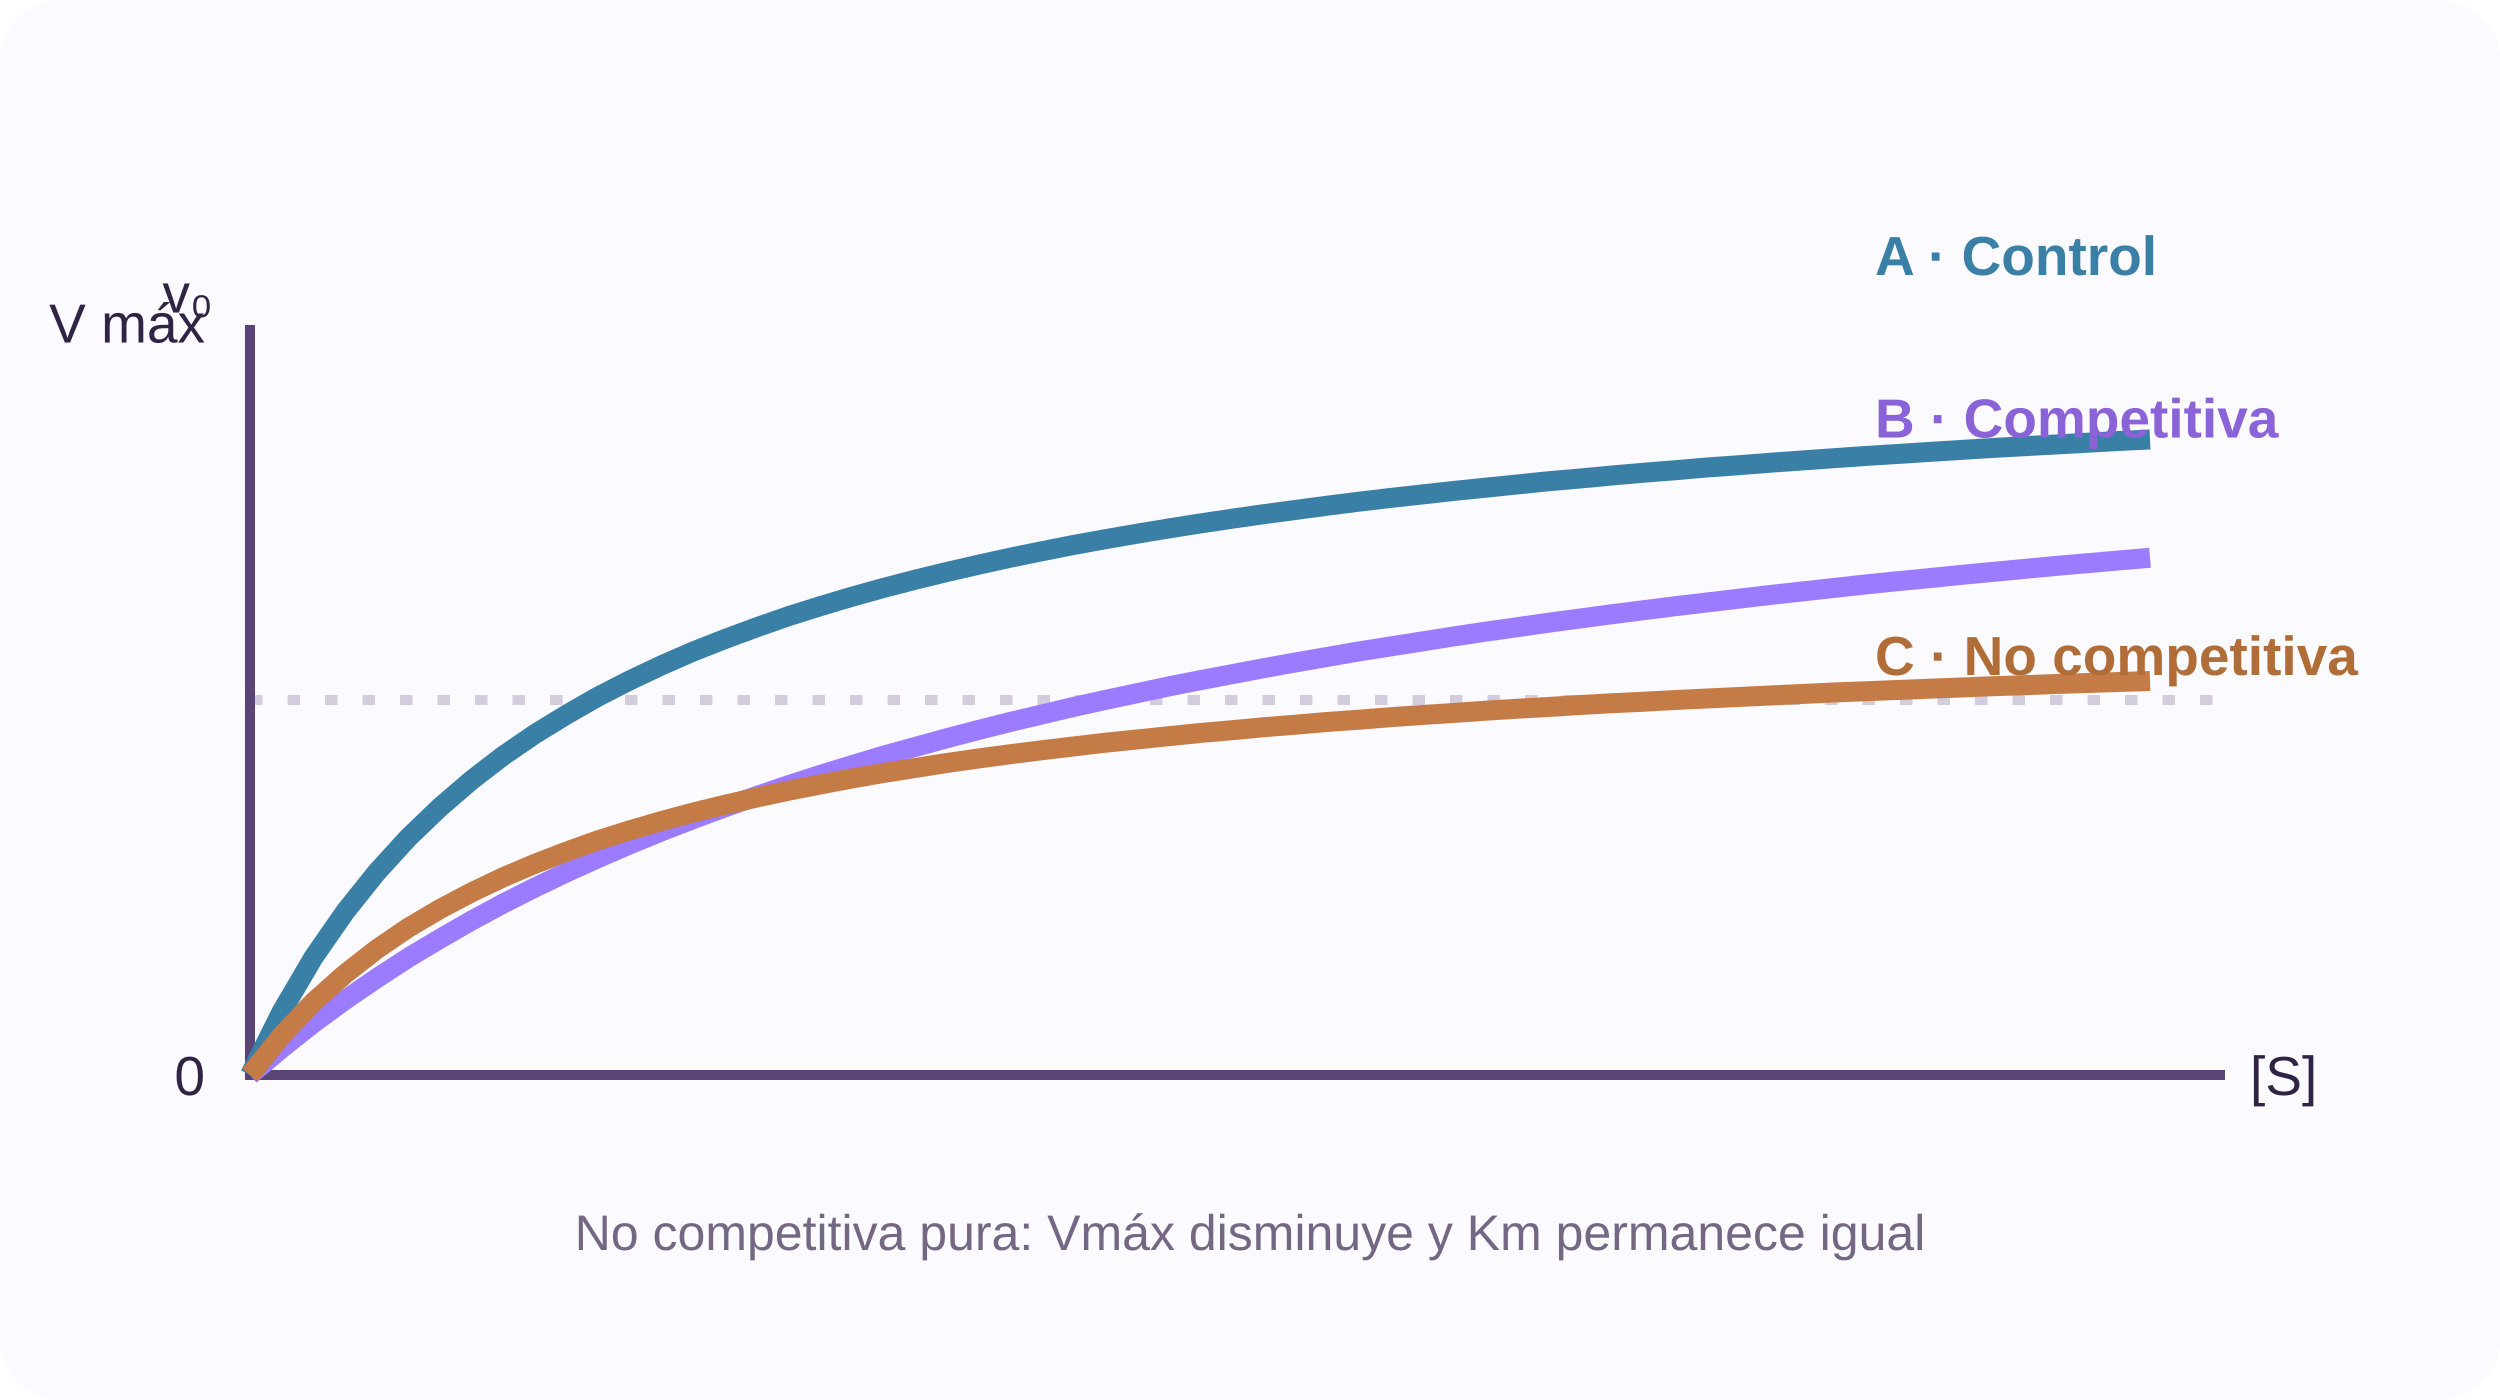
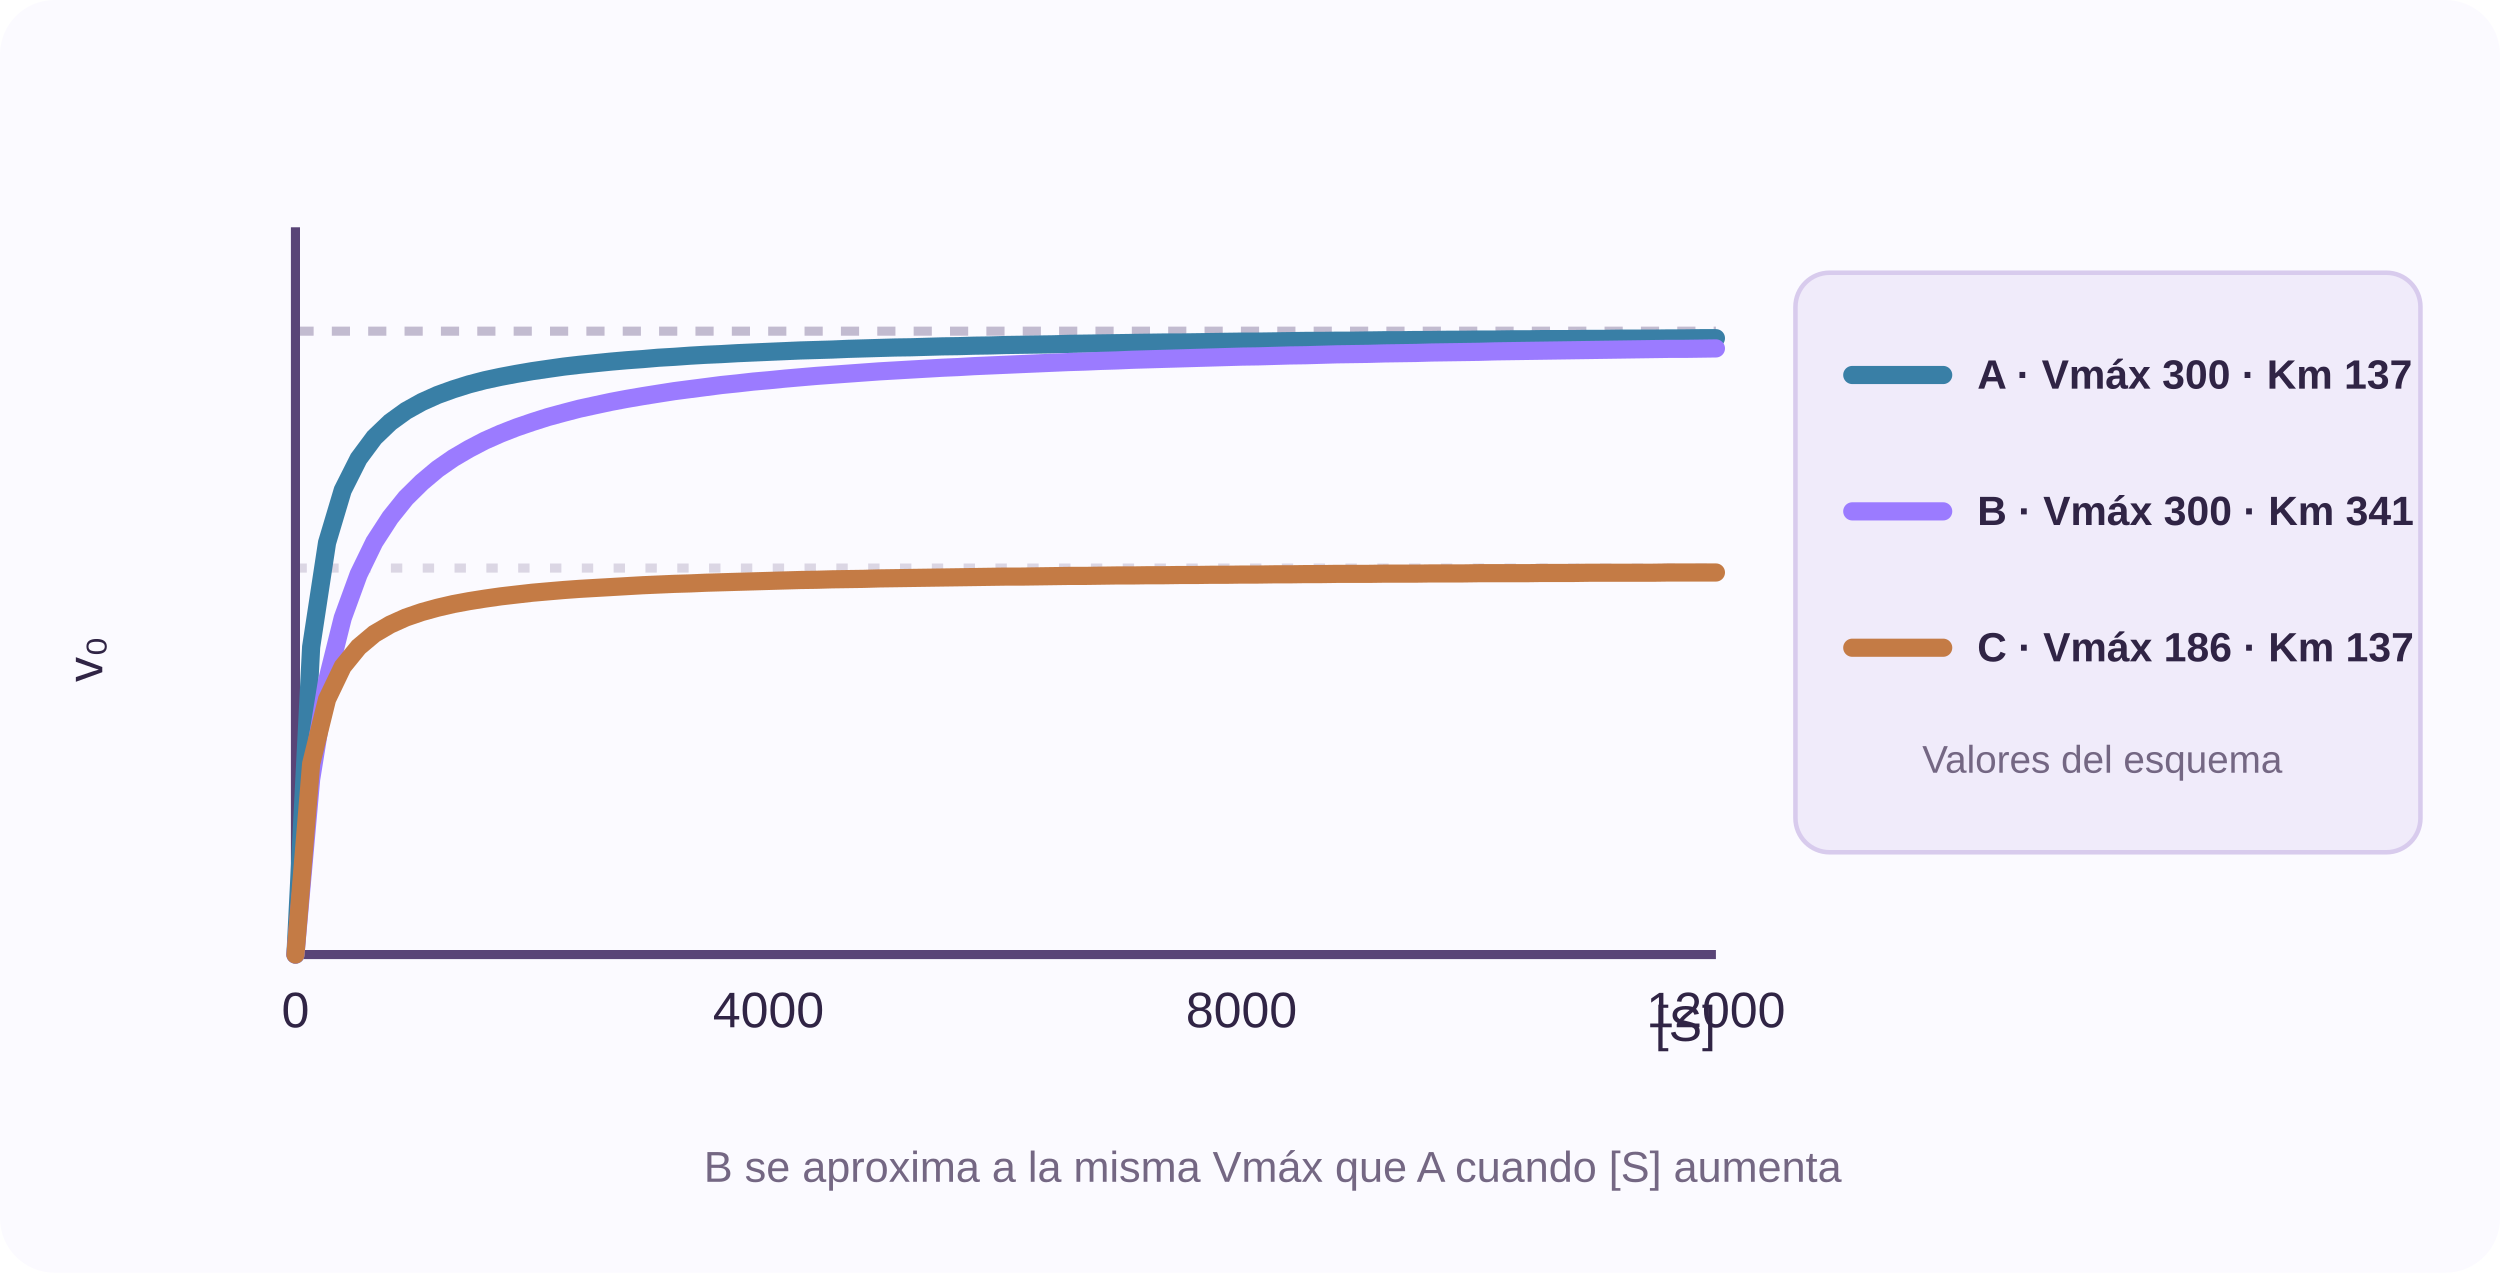
- <svg xmlns="http://www.w3.org/2000/svg" viewBox="0 0 1000 560" role="img" aria-labelledby="t d">
-   <rect width="1000" height="560" rx="24" fill="#fbfaff" />
+ <svg xmlns="http://www.w3.org/2000/svg" viewBox="0 0 1100 560" role="img" aria-labelledby="t d">
+   <rect width="1100" height="560" rx="24" fill="#fbfaff" />
  <g stroke="#594477" stroke-width="4" fill="none">
-     <path d="M100 130V430H890" />
-     <path d="M100 280H890" stroke-dasharray="5 10" opacity=".25" />
+     <path d="M130 100V420H755" />
+     <path d="M130 145.714H755" stroke-dasharray="8 8" opacity=".35" />
+     <path d="M130 249.943H755" stroke-dasharray="5 9" opacity=".2" />
  </g>
  <g font-family="Arial" fill="#302445" font-size="22">
-     <text x="900" y="438">[S]</text>
-     <text x="65" y="125">v₀</text>
-     <text x="82" y="438" text-anchor="end">0</text>
-     <text x="82" y="137" text-anchor="end">V máx</text>
+     <text transform="translate(45 290) rotate(-90)" text-anchor="middle">v₀</text>
+     <text x="755" y="458" text-anchor="end">[S]</text>
+     <text x="130" y="452" text-anchor="middle">0</text>
+     <text x="338.125" y="452" text-anchor="middle">4000</text>
+     <text x="546.25" y="452" text-anchor="middle">8000</text>
+     <text x="755" y="452" text-anchor="middle">12000</text>
  </g>
-   <path d="M100.0 430.0 L112.7 404.6 L125.3 383.1 L138.0 364.8 L150.7 348.9 L163.3 335.1 L176.0 322.9 L188.7 312.0 L201.3 302.3 L214.0 293.6 L226.7 285.8 L239.3 278.6 L252.0 272.1 L264.7 266.1 L277.3 260.6 L290.0 255.6 L302.7 250.9 L315.3 246.5 L328.0 242.5 L340.7 238.7 L353.3 235.2 L366.0 231.9 L378.7 228.8 L391.3 225.9 L404.0 223.1 L416.7 220.5 L429.3 218.0 L442.0 215.7 L454.7 213.5 L467.3 211.4 L480.0 209.4 L492.7 207.5 L505.3 205.7 L518.0 204.0 L530.7 202.3 L543.3 200.7 L556.0 199.2 L568.7 197.8 L581.3 196.4 L594.0 195.1 L606.7 193.8 L619.3 192.5 L632.0 191.4 L644.7 190.2 L657.3 189.1 L670.0 188.1 L682.7 187.0 L695.3 186.1 L708.0 185.1 L720.7 184.2 L733.3 183.3 L746.0 182.4 L758.7 181.6 L771.3 180.8 L784.0 180.0 L796.7 179.2 L809.3 178.5 L822.0 177.8 L834.7 177.1 L847.3 176.4 L860.0 175.8" stroke="#397fa6" stroke-width="8" fill="none" />
-   <path d="M100.0 430.0 L112.7 419.3 L125.3 409.3 L138.0 400.0 L150.7 391.3 L163.3 383.1 L176.0 375.5 L188.7 368.2 L201.3 361.4 L214.0 355.0 L226.7 348.9 L239.3 343.2 L252.0 337.7 L264.7 332.5 L277.3 327.6 L290.0 322.9 L302.7 318.4 L315.3 314.1 L328.0 310.0 L340.7 306.1 L353.3 302.3 L366.0 298.8 L378.7 295.3 L391.3 292.0 L404.0 288.8 L416.7 285.8 L429.3 282.8 L442.0 280.0 L454.7 277.3 L467.3 274.6 L480.0 272.1 L492.7 269.7 L505.3 267.3 L518.0 265.0 L530.7 262.8 L543.3 260.6 L556.0 258.6 L568.7 256.6 L581.3 254.6 L594.0 252.7 L606.7 250.9 L619.3 249.1 L632.0 247.4 L644.7 245.7 L657.3 244.1 L670.0 242.5 L682.7 241.0 L695.3 239.5 L708.0 238.0 L720.7 236.6 L733.3 235.2 L746.0 233.8 L758.7 232.5 L771.3 231.3 L784.0 230.0 L796.7 228.8 L809.3 227.6 L822.0 226.4 L834.7 225.3 L847.3 224.2 L860.0 223.1" stroke="#9b7bff" stroke-width="8" fill="none" />
-   <path d="M100.0 430.0 L112.7 414.2 L125.3 400.9 L138.0 389.6 L150.7 379.7 L163.3 371.1 L176.0 363.6 L188.7 356.9 L201.3 350.9 L214.0 345.5 L226.7 340.6 L239.3 336.1 L252.0 332.1 L264.7 328.4 L277.3 325.0 L290.0 321.9 L302.7 319.0 L315.3 316.3 L328.0 313.8 L340.7 311.4 L353.3 309.2 L366.0 307.2 L378.7 305.2 L391.3 303.4 L404.0 301.7 L416.7 300.1 L429.3 298.6 L442.0 297.1 L454.7 295.8 L467.3 294.5 L480.0 293.2 L492.7 292.1 L505.3 290.9 L518.0 289.9 L530.7 288.8 L543.3 287.9 L556.0 286.9 L568.7 286.0 L581.3 285.2 L594.0 284.3 L606.7 283.5 L619.3 282.8 L632.0 282.0 L644.7 281.3 L657.3 280.7 L670.0 280.0 L682.7 279.4 L695.3 278.8 L708.0 278.2 L720.7 277.6 L733.3 277.0 L746.0 276.5 L758.7 276.0 L771.3 275.5 L784.0 275.0 L796.7 274.5 L809.3 274.1 L822.0 273.6 L834.7 273.2 L847.3 272.8 L860.0 272.4" stroke="#c47b45" stroke-width="8" fill="none" />
-   <g font-family="Arial" font-size="22" font-weight="700">
-     <text x="750" y="110" fill="#397fa6">A · Control</text>
-     <text x="750" y="175" fill="#8b63d8">B · Competitiva</text>
-     <text x="750" y="270" fill="#b16d37">C · No competitiva</text>
+   <path d="M130.0 420.0 L136.9 284.7 L143.9 238.8 L150.8 215.7 L157.8 201.8 L164.7 192.5 L171.7 185.8 L178.6 180.8 L185.6 176.9 L192.5 173.8 L199.4 171.3 L206.4 169.1 L213.3 167.3 L220.3 165.8 L227.2 164.5 L234.2 163.3 L241.1 162.3 L248.1 161.3 L255.0 160.5 L261.9 159.8 L268.9 159.1 L275.8 158.5 L282.8 158.0 L289.7 157.4 L296.7 157.0 L303.6 156.5 L310.6 156.1 L317.5 155.8 L324.4 155.4 L331.4 155.1 L338.3 154.8 L345.3 154.5 L352.2 154.2 L359.2 154.0 L366.1 153.8 L373.1 153.5 L380.0 153.3 L386.9 153.1 L393.9 152.9 L400.8 152.8 L407.8 152.6 L414.7 152.4 L421.7 152.3 L428.6 152.1 L435.6 152.0 L442.5 151.8 L449.4 151.7 L456.4 151.6 L463.3 151.5 L470.3 151.3 L477.2 151.2 L484.2 151.1 L491.1 151.0 L498.1 150.9 L505.0 150.8 L511.9 150.7 L518.9 150.7 L525.8 150.6 L532.8 150.5 L539.7 150.4 L546.7 150.3 L553.6 150.3 L560.6 150.2 L567.5 150.1 L574.4 150.0 L581.4 150.0 L588.3 149.9 L595.3 149.9 L602.2 149.8 L609.2 149.7 L616.1 149.7 L623.1 149.6 L630.0 149.6 L636.9 149.5 L643.9 149.5 L650.8 149.4 L657.8 149.4 L664.7 149.3 L671.7 149.3 L678.6 149.2 L685.6 149.2 L692.5 149.2 L699.4 149.1 L706.4 149.1 L713.3 149.0 L720.3 149.0 L727.2 149.0 L734.2 148.9 L741.1 148.9 L748.1 148.8 L755.0 148.8" stroke="#397fa6" stroke-width="8" fill="none" stroke-linecap="round" />
+   <path d="M130.0 420.0 L136.9 342.9 L143.9 299.6 L150.8 271.9 L157.8 252.7 L164.7 238.5 L171.7 227.7 L178.6 219.1 L185.6 212.2 L192.5 206.4 L199.4 201.6 L206.4 197.5 L213.3 193.9 L220.3 190.8 L227.2 188.1 L234.2 185.7 L241.1 183.5 L248.1 181.6 L255.0 179.8 L261.9 178.3 L268.9 176.8 L275.8 175.5 L282.8 174.3 L289.7 173.2 L296.7 172.1 L303.6 171.2 L310.6 170.3 L317.5 169.4 L324.4 168.7 L331.4 167.9 L338.3 167.3 L345.3 166.6 L352.2 166.0 L359.2 165.4 L366.1 164.9 L373.1 164.4 L380.0 163.9 L386.9 163.4 L393.9 163.0 L400.8 162.6 L407.8 162.2 L414.7 161.8 L421.7 161.5 L428.6 161.1 L435.6 160.8 L442.5 160.5 L449.4 160.2 L456.4 159.9 L463.3 159.6 L470.3 159.3 L477.2 159.1 L484.2 158.8 L491.1 158.6 L498.1 158.3 L505.0 158.1 L511.9 157.9 L518.9 157.7 L525.8 157.5 L532.8 157.3 L539.7 157.1 L546.7 156.9 L553.6 156.8 L560.6 156.6 L567.5 156.4 L574.4 156.3 L581.4 156.1 L588.3 155.9 L595.3 155.8 L602.2 155.7 L609.2 155.5 L616.1 155.4 L623.1 155.3 L630.0 155.1 L636.9 155.0 L643.9 154.9 L650.8 154.8 L657.8 154.6 L664.7 154.5 L671.7 154.4 L678.6 154.3 L685.6 154.2 L692.5 154.1 L699.4 154.0 L706.4 153.9 L713.3 153.8 L720.3 153.7 L727.2 153.6 L734.2 153.5 L741.1 153.5 L748.1 153.4 L755.0 153.3" stroke="#9b7bff" stroke-width="8" fill="none" stroke-linecap="round" />
+   <path d="M130.0 420.0 L136.9 336.1 L143.9 307.7 L150.8 293.3 L157.8 284.7 L164.7 278.9 L171.7 274.8 L178.6 271.7 L185.6 269.3 L192.5 267.4 L199.4 265.8 L206.4 264.5 L213.3 263.4 L220.3 262.4 L227.2 261.6 L234.2 260.8 L241.1 260.2 L248.1 259.6 L255.0 259.1 L261.9 258.7 L268.9 258.3 L275.8 257.9 L282.8 257.5 L289.7 257.2 L296.7 256.9 L303.6 256.7 L310.6 256.4 L317.5 256.2 L324.4 256.0 L331.4 255.8 L338.3 255.6 L345.3 255.4 L352.2 255.2 L359.2 255.1 L366.1 254.9 L373.1 254.8 L380.0 254.7 L386.9 254.5 L393.9 254.4 L400.8 254.3 L407.8 254.2 L414.7 254.1 L421.7 254.0 L428.6 253.9 L435.6 253.8 L442.5 253.7 L449.4 253.7 L456.4 253.6 L463.3 253.5 L470.3 253.4 L477.2 253.4 L484.2 253.3 L491.1 253.2 L498.1 253.2 L505.0 253.1 L511.9 253.1 L518.9 253.0 L525.8 253.0 L532.8 252.9 L539.7 252.9 L546.7 252.8 L553.6 252.8 L560.6 252.7 L567.5 252.7 L574.4 252.6 L581.4 252.6 L588.3 252.5 L595.3 252.5 L602.2 252.5 L609.2 252.4 L616.1 252.4 L623.1 252.4 L630.0 252.3 L636.9 252.3 L643.9 252.3 L650.8 252.2 L657.8 252.2 L664.7 252.2 L671.7 252.2 L678.6 252.1 L685.6 252.1 L692.5 252.1 L699.4 252.0 L706.4 252.0 L713.3 252.0 L720.3 252.0 L727.2 252.0 L734.2 251.9 L741.1 251.9 L748.1 251.9 L755.0 251.9" stroke="#c47b45" stroke-width="8" fill="none" stroke-linecap="round" />
+   <rect x="790" y="120" width="275" height="255" rx="15" fill="#f0ebfa" stroke="#d8cbed" stroke-width="2" />
+   <g font-family="Arial" font-size="18" fill="#302445">
+     <path d="M815 165H855" stroke="#397fa6" stroke-width="8" stroke-linecap="round" />
+     <text x="870" y="171" font-weight="700">A · Vmáx 300 · Km 137</text>
+     <path d="M815 225H855" stroke="#9b7bff" stroke-width="8" stroke-linecap="round" />
+     <text x="870" y="231" font-weight="700">B · Vmáx 300 · Km 341</text>
+     <path d="M815 285H855" stroke="#c47b45" stroke-width="8" stroke-linecap="round" />
+     <text x="870" y="291" font-weight="700">C · Vmáx 186 · Km 137</text>
+     <text x="925" y="340" text-anchor="middle" font-size="17" fill="#746783">Valores del esquema</text>
  </g>
-   <text x="500" y="500" text-anchor="middle" font-family="Arial" font-size="20" fill="#746783">No competitiva pura: Vmáx disminuye y Km permanece igual</text>
+   <text x="560" y="520" text-anchor="middle" font-family="Arial" font-size="19" fill="#746783">B se aproxima a la misma Vmáx que A cuando [S] aumenta</text>
</svg>
